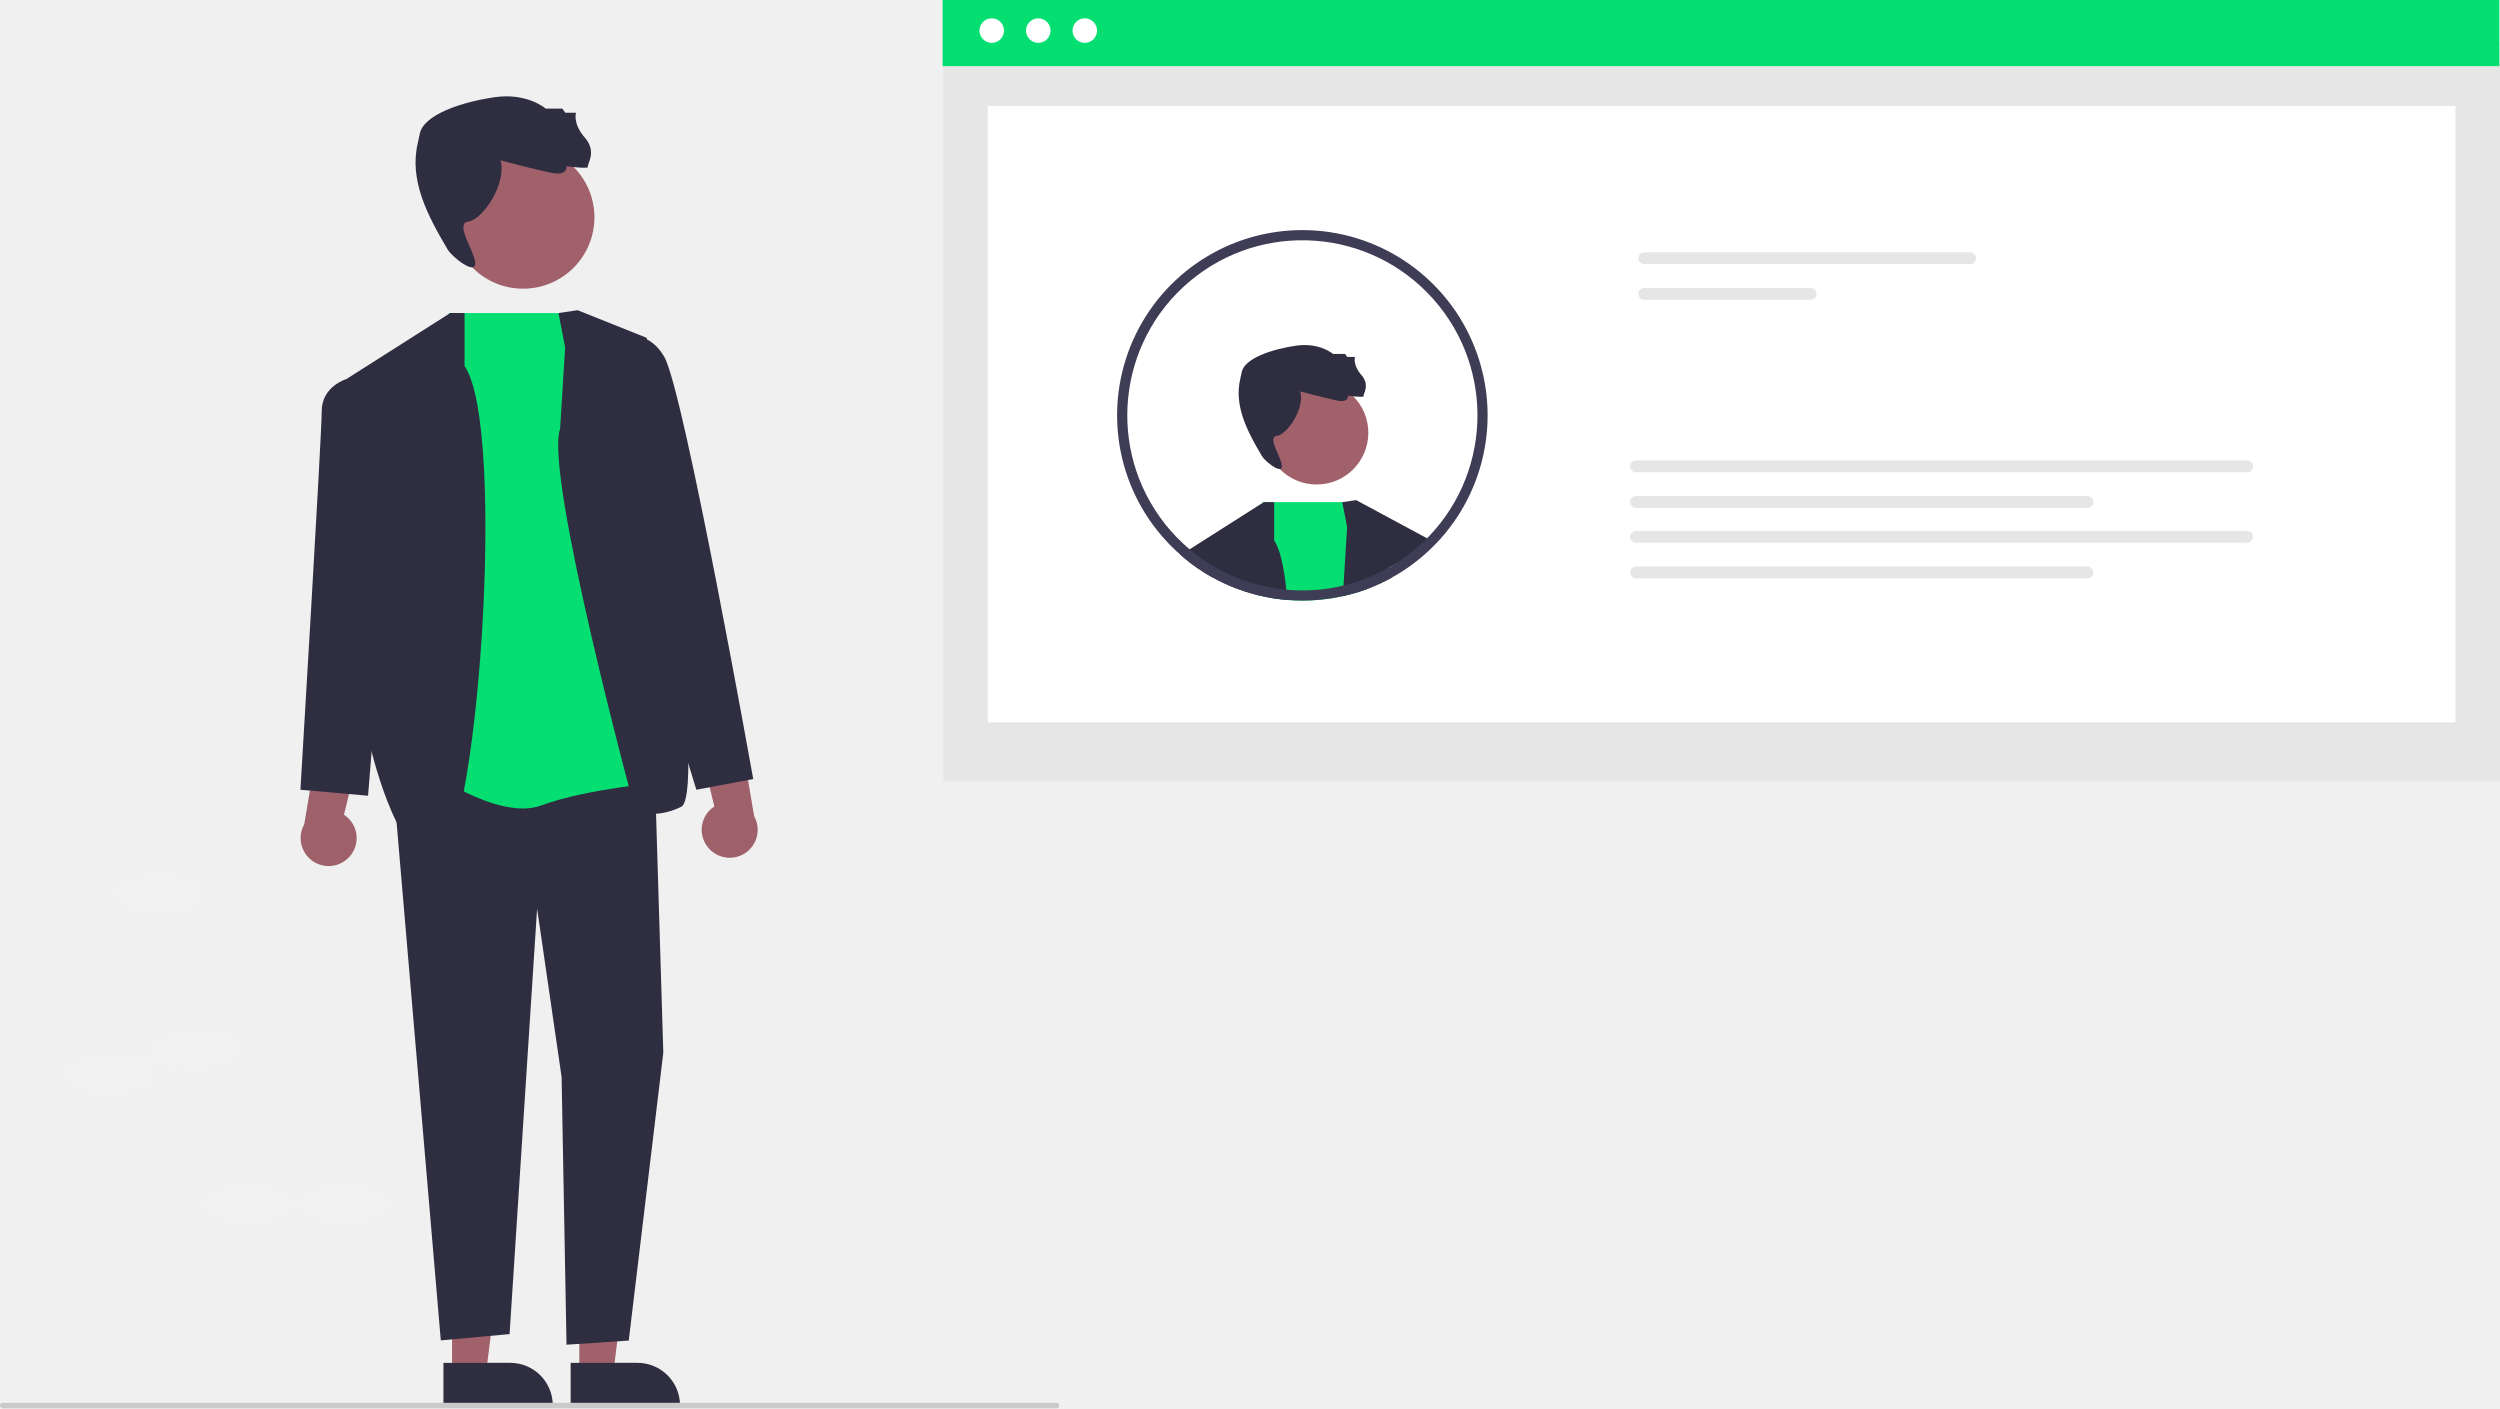
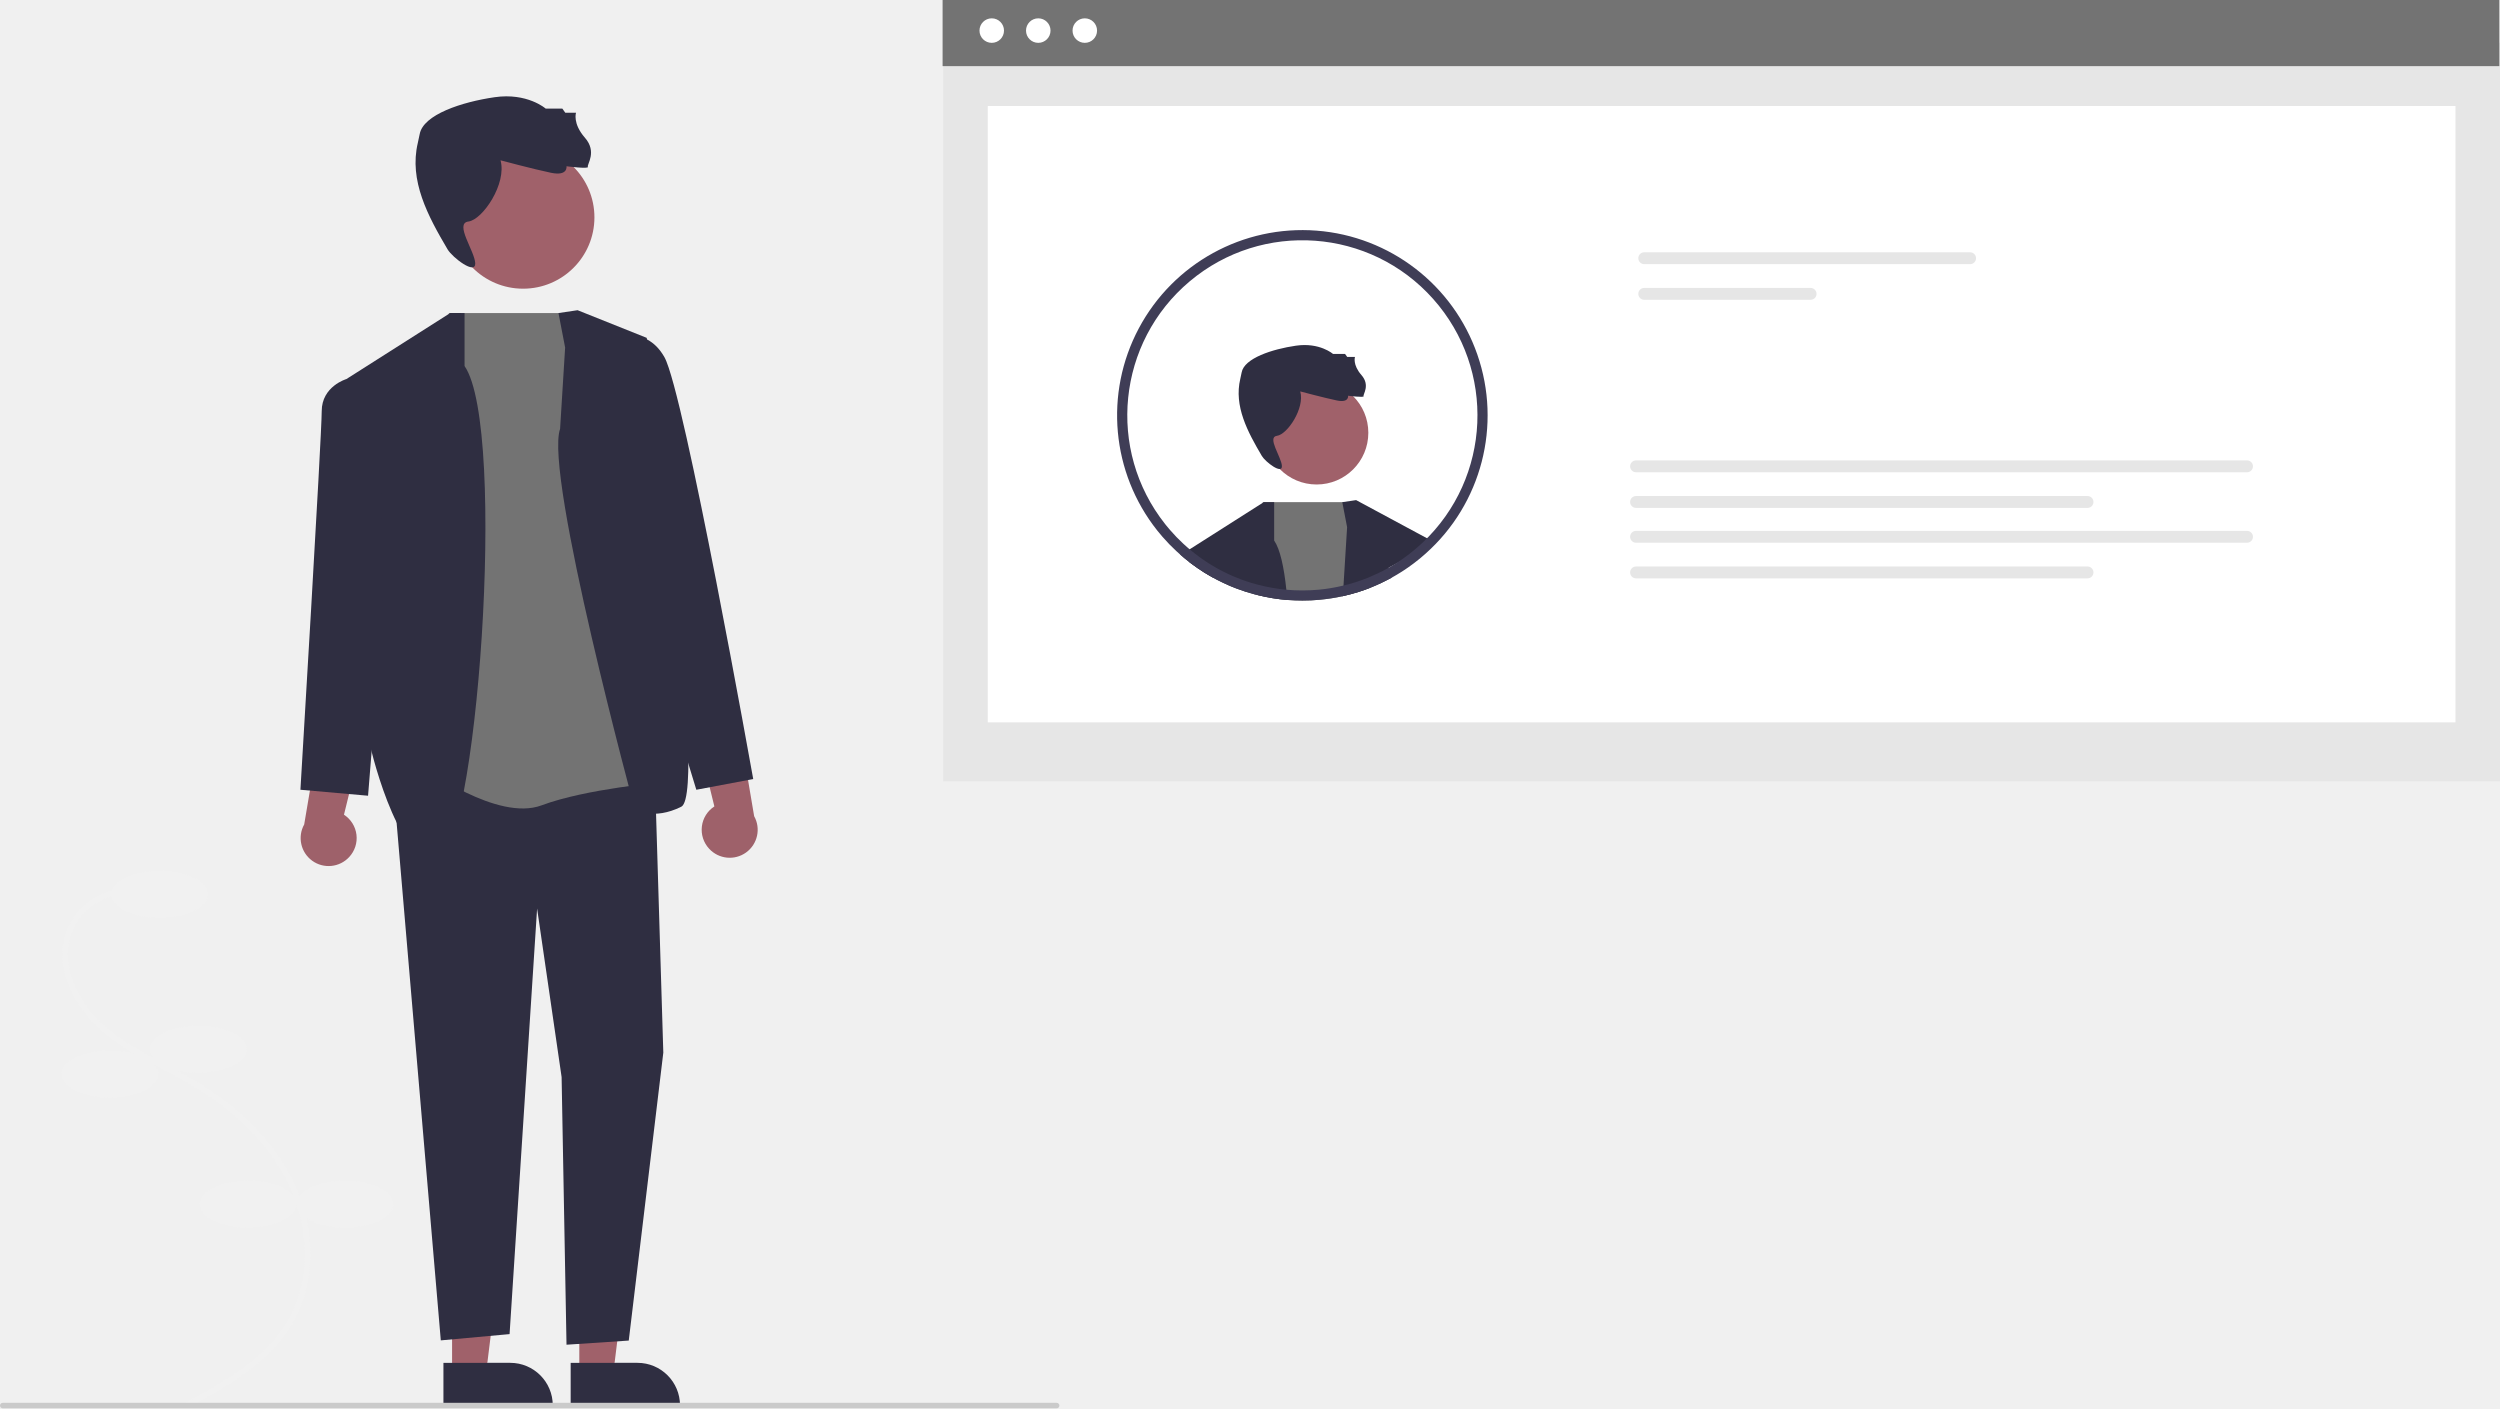
<svg xmlns="http://www.w3.org/2000/svg" width="903.807" height="509.145" viewBox="0 0 903.807 509.145" role="img" artist="Katerina Limpitsouni" source="https://undraw.co/">
  <path d="M216.096,704.318l-.951-1.759c12.753-6.897,28.626-15.481,36.916-29.567,8.172-13.886,8.356-32.743.479-49.211-6.704-14.016-19.018-26.572-35.611-36.313-3.273-1.921-6.709-3.742-10.031-5.503-8.031-4.256-16.336-8.658-23.184-14.903-9.432-8.601-16.568-23.035-11.249-35.891a23.856,23.856,0,0,1,20.677-14.467l.113,1.997a21.861,21.861,0,0,0-18.948,13.248c-4.943,11.947,1.839,25.505,10.754,33.636,6.661,6.074,14.852,10.415,22.773,14.613,3.342,1.771,6.797,3.603,10.108,5.546,16.938,9.943,29.526,22.798,36.403,37.174,8.16,17.061,7.946,36.637-.559,51.089C245.211,688.572,229.068,697.303,216.096,704.318Z" transform="translate(-148.0965 -195.4274)" fill="#f1f1f1" />
  <ellipse cx="57.72" cy="323.317" rx="17.5" ry="8.5" fill="#f1f1f1" />
  <ellipse cx="71.72" cy="379.317" rx="17.5" ry="8.5" fill="#f1f1f1" />
  <ellipse cx="39.72" cy="388.317" rx="17.5" ry="8.5" fill="#f1f1f1" />
  <ellipse cx="89.72" cy="435.317" rx="17.5" ry="8.5" fill="#f1f1f1" />
  <ellipse cx="124.72" cy="435.317" rx="17.5" ry="8.5" fill="#f1f1f1" />
  <rect id="bc1144e2-c94b-4f66-aa77-0b454dfd4174" data-name="Rectangle 62" x="341.011" y="15.429" width="562.796" height="267.056" fill="#e6e6e6" />
  <rect id="ad6bb9d5-2e55-4525-b077-6ac2d5f26b45" data-name="Rectangle 75" x="357.104" y="38.33" width="530.61" height="222.814" fill="#fff" />
-   <rect id="a1fdfaec-ef9f-458a-9330-7bb8c38fec43" data-name="Rectangle 80" x="340.771" width="562.796" height="23.909" fill="#05df72" />
+   <rect id="a1fdfaec-ef9f-458a-9330-7bb8c38fec43" data-name="Rectangle 80" x="340.771" width="562.796" height="23.909" fill="#737373" />
  <circle id="ac9f2818-2064-46b1-8104-b7d94390836e" data-name="Ellipse 90" cx="358.539" cy="11.059" r="4.431" fill="#fff" />
  <circle id="bd067119-2054-4d5f-9303-2e8fa40cc410" data-name="Ellipse 91" cx="375.359" cy="11.059" r="4.431" fill="#fff" />
  <circle id="ee5e9ca0-6fca-449b-8f84-cf683813bd65" data-name="Ellipse 92" cx="392.18" cy="11.059" r="4.431" fill="#fff" />
  <path id="acae6c4c-8028-4596-98db-d9926d2ed09f-234" data-name="Path 142" d="M742.529,286.635a2.147,2.147,0,0,0,0,4.294H860.333a2.147,2.147,0,0,0,0-4.294Z" transform="translate(-148.0965 -195.4274)" fill="#e6e6e6" />
  <path id="a061bcdc-636b-4d12-a036-d7339f47b36a-235" data-name="Path 143" d="M742.529,299.518a2.147,2.147,0,0,0,0,4.294H802.67a2.147,2.147,0,0,0,0-4.294Z" transform="translate(-148.0965 -195.4274)" fill="#e6e6e6" />
  <path id="e4e4593e-e83d-4128-8cd7-f0323b36c2f2-236" data-name="Path 142" d="M739.564,361.871a2.147,2.147,0,0,0,0,4.294H960.447a2.147,2.147,0,0,0,0-4.294Z" transform="translate(-148.0965 -195.4274)" fill="#e6e6e6" />
  <path id="bf45783c-1d79-4b4f-82bb-39fc8a52f7aa-237" data-name="Path 143" d="M739.564,374.754a2.147,2.147,0,0,0,0,4.294H902.785a2.147,2.147,0,0,0,0-4.294Z" transform="translate(-148.0965 -195.4274)" fill="#e6e6e6" />
  <path id="b544fc92-6fc6-4255-93fb-dee32d880d89-238" data-name="Path 142" d="M739.564,387.345a2.147,2.147,0,0,0,0,4.294H960.447a2.147,2.147,0,0,0,0-4.294Z" transform="translate(-148.0965 -195.4274)" fill="#e6e6e6" />
  <path id="e14bb681-aaa1-4454-9da9-28d0809a146c-239" data-name="Path 143" d="M739.564,400.227a2.147,2.147,0,0,0,0,4.294H902.785a2.147,2.147,0,0,0,0-4.294Z" transform="translate(-148.0965 -195.4274)" fill="#e6e6e6" />
  <circle cx="475.989" cy="156.462" r="18.694" fill="#a0616a" />
  <path d="M618.165,336.934s8.724,2.337,13.242,3.272,4.05-1.714,4.05-1.714,5.92.779,5.608.156,2.493-3.895-.779-7.633-2.337-6.543-2.337-6.543h-2.804l-.779-1.091h-4.362s-4.823-4.229-13.391-2.983-18.701,4.54-19.636,9.681c-.127.697-.294,1.472-.488,2.29-2.343,9.891,2.635,19.146,7.799,27.903,1.269,2.152,7.407,6.844,7.25,3.625s-5.525-10.45-1.786-10.917S619.879,343.01,618.165,336.934Z" transform="translate(-148.0965 -195.4274)" fill="#2f2e41" />
-   <path d="M613.48,412.325a65.38,65.38,0,0,1-10.699-1.758l.197-3.728L604.615,377.197l.015-.227h32.931l5.168,27.293.697,3.683c-1.364.53-2.743,1.031-4.152,1.47-.016,0-.016.015-.03.015-1.955.606-3.94,1.137-5.941,1.576a68.558,68.558,0,0,1-8.062,1.243,62.045,62.045,0,0,1-6.304.303C617.117,412.552,615.284,412.477,613.48,412.325Z" transform="translate(-148.0965 -195.4274)" fill="#05df72" />
+   <path d="M613.48,412.325a65.38,65.38,0,0,1-10.699-1.758l.197-3.728L604.615,377.197l.015-.227h32.931l5.168,27.293.697,3.683c-1.364.53-2.743,1.031-4.152,1.47-.016,0-.016.015-.03.015-1.955.606-3.94,1.137-5.941,1.576a68.558,68.558,0,0,1-8.062,1.243,62.045,62.045,0,0,1-6.304.303C617.117,412.552,615.284,412.477,613.48,412.325Z" transform="translate(-148.0965 -195.4274)" fill="#737373" />
  <path d="M592.309,407.051c-1.364-.591-2.682-1.228-3.985-1.894l-.561-.288c-.379-.197-.773-.409-1.151-.621q-.774-.432-1.501-.864c-.47-.273-.955-.561-1.424-.849-.03-.015-.045-.03-.075-.03-1.637-1.046-3.243-2.122-4.789-3.288q-.386-.296-.773-.591l-.272-4.364.394-.243L604.615,377.197l.363-.227.03-.015,3.728.015v13.882c2.107,3.046,3.531,9.426,4.41,17.776.121,1.197.227,2.425.334,3.698a65.38,65.38,0,0,1-10.699-1.758c-.379-.076-.743-.167-1.122-.273a62.702,62.702,0,0,1-6.516-2.091c-.652-.243-1.288-.5-1.925-.758l-.061-.03C592.885,407.294,592.582,407.173,592.309,407.051Z" transform="translate(-148.0965 -195.4274)" fill="#2f2e41" />
  <path d="M586.612,404.248q-.774-.432-1.501-.864c-.47-.273-.955-.561-1.424-.849-.03-.015-.045-.03-.075-.03-1.637-1.046-3.243-2.122-4.789-3.288q-.386-.296-.773-.591c-.121-.106-.242-.197-.379-.303-.969-.743-1.909-1.515-2.819-2.334-.045-.03-.075-.076-.121-.106a10.422,10.422,0,0,1,3.046-1.622l1.076.318,7.668,2.303.045,3.107Z" transform="translate(-148.0965 -195.4274)" fill="#2f2e41" />
  <path d="M651.184,404.293c-.455.242-.909.485-1.364.712-.107.061-.197.106-.288.152-.607.303-1.197.606-1.803.894-.016.015-.046.015-.046.03-.03.015-.075.03-.106.045-1.364.652-2.743,1.258-4.153,1.818-1.364.53-2.743,1.031-4.152,1.47-.016,0-.016.015-.03.015-1.955.606-3.94,1.137-5.941,1.576a12.506,12.506,0,0,1,.485-3.683l.015-.212,1.304-21.095-1.743-9.047,5.001-.743L665.869,391.033s-3.031,3.031-15.473,9.487C649.296,401.091,650.911,402.99,651.184,404.293Z" transform="translate(-148.0965 -195.4274)" fill="#2f2e41" />
  <path d="M624.907,408.612c-1.971.182-3.971.273-5.971.273-1.94,0-3.865-.076-5.789-.258.121,1.197.227,2.425.334,3.698,1.803.152,3.637.227,5.456.227a62.045,62.045,0,0,0,6.304-.303,68.558,68.558,0,0,0,8.062-1.243,12.506,12.506,0,0,1,.485-3.683l.015-.212A62.996,62.996,0,0,1,624.907,408.612Zm57.268-85.047A66.972,66.972,0,1,0,566.441,387.184c.606.758,1.228,1.515,1.864,2.243.061.061.091.106.136.152a63.821,63.821,0,0,0,4.986,5.137c.425.394.864.788,1.303,1.167.046.03.076.076.121.106.909.818,1.849,1.591,2.819,2.334.137.106.258.197.379.303q.387.296.773.591c1.546,1.167,3.152,2.243,4.789,3.288.03,0,.045.015.075.03.47.288.955.576,1.424.849q.728.432,1.501.864c.379.212.773.424,1.151.621l.561.288c1.303.667,2.622,1.303,3.985,1.894.273.121.576.242.849.364l.061.03c.636.258,1.273.515,1.925.758a62.702,62.702,0,0,0,6.516,2.091c.379.106.743.197,1.122.273a65.38,65.38,0,0,0,10.699,1.758c1.803.152,3.637.227,5.456.227a62.045,62.045,0,0,0,6.304-.303,68.558,68.558,0,0,0,8.062-1.243c2.001-.439,3.986-.97,5.941-1.576.015,0,.015-.015.03-.015,1.409-.439,2.788-.94,4.152-1.47,1.41-.561,2.789-1.167,4.153-1.818.03-.015.075-.03.106-.045,0-.015.03-.015.046-.03.606-.288,1.197-.591,1.803-.894.091-.046.181-.091.288-.152.454-.227.909-.47,1.364-.712.03-.015.045-.03.075-.045,1.197-.667,2.38-1.364,3.547-2.106.318-.197.636-.394.955-.621.47-.288.924-.606,1.364-.924.591-.409,1.182-.833,1.758-1.273a4.679,4.679,0,0,0,.545-.409c1.41-1.061,2.773-2.182,4.076-3.364a66.914,66.914,0,0,0,18.67-71.984Zm-19.807,68.074a64.792,64.792,0,0,1-5.152,4.364c-.394.303-.804.606-1.212.879-.394.303-.788.591-1.197.864-.349.243-.697.485-1.061.712-.03.03-.075.045-.106.076-.258.182-.531.349-.788.515-.804.5-1.637,1-2.455,1.47-.197.106-.379.227-.576.333-.107.061-.212.121-.334.182-.454.258-.909.485-1.364.727-.061.045-.136.061-.197.106a.112.112,0,0,0-.061.03c-.318.167-.636.318-.955.47-.273.136-.531.273-.804.394-1.106.53-2.243,1.03-3.379,1.5-1.197.485-2.409.924-3.637,1.334-.303.106-.622.227-.94.318-1.44.455-2.879.864-4.349,1.197a62.996,62.996,0,0,1-8.895,1.5c-1.971.182-3.971.273-5.971.273-1.94,0-3.865-.076-5.789-.258a62.373,62.373,0,0,1-10.169-1.788c-.121-.03-.258-.061-.379-.091a58.111,58.111,0,0,1-8.017-2.728c-.136-.061-.288-.106-.409-.167-.152-.061-.288-.106-.409-.167-.152-.061-.288-.121-.424-.182-1.137-.5-2.243-1.046-3.349-1.606l-.516-.273c-.985-.515-1.955-1.046-2.91-1.637-.333-.182-.682-.394-1.015-.606-.379-.227-.758-.47-1.122-.712q-.135-.091-.272-.182c-.849-.576-1.712-1.152-2.531-1.773-.576-.424-1.137-.833-1.697-1.273-.364-.273-.727-.561-1.076-.864-.227-.167-.454-.364-.682-.561-.303-.258-.606-.515-.909-.788-.47-.379-.909-.803-1.334-1.197a60.229,60.229,0,0,1-4.834-5.001c-.515-.576-1-1.152-1.47-1.758a3.647,3.647,0,0,1-.303-.379,63.298,63.298,0,1,1,93.048,6.744Z" transform="translate(-148.0965 -195.4274)" fill="#3f3d56" />
  <polygon points="163.436 496.698 175.696 496.697 181.528 449.409 163.434 449.41 163.436 496.698" fill="#a0616a" />
  <path d="M308.406,688.123l24.144-.001h.001A15.387,15.387,0,0,1,347.937,703.508v.5l-39.531.001Z" transform="translate(-148.0965 -195.4274)" fill="#2f2e41" />
  <polygon points="209.436 496.698 221.696 496.697 227.528 449.409 209.434 449.41 209.436 496.698" fill="#a0616a" />
  <path d="M354.406,688.123l24.144-.001h.001A15.387,15.387,0,0,1,393.937,703.508v.5l-39.531.001Z" transform="translate(-148.0965 -195.4274)" fill="#2f2e41" />
  <path d="M274.333,505.267a10.056,10.056,0,0,0-1.883-15.304l8.518-34.705-17.492,6.233-5.407,32.001a10.11,10.11,0,0,0,16.265,11.775Z" transform="translate(-148.0965 -195.4274)" fill="#9e616a" />
  <path d="M404.474,502.267a10.056,10.056,0,0,1,1.883-15.304L397.839,452.259l17.492,6.233,5.407,32.001a10.11,10.11,0,0,1-16.265,11.775Z" transform="translate(-148.0965 -195.4274)" fill="#9e616a" />
  <polygon points="142.367 285.513 159.36 484.578 184.224 482.311 194.175 328.461 203.033 389.379 204.807 486.145 227.307 484.645 239.801 380.545 236.736 279.728 151.319 271.078 142.367 285.513" fill="#2f2e41" />
  <circle cx="189.112" cy="78.582" r="25.786" fill="#a0616a" />
  <path d="M329.043,253.381s12.033,3.223,18.265,4.513,5.587-2.364,5.587-2.364,8.165,1.074,7.736.215,3.438-5.372-1.074-10.529-3.223-9.025-3.223-9.025h-3.868l-1.074-1.504H345.374s-6.652-5.833-18.471-4.114-25.795,6.263-27.084,13.354c-.175.962-.405,2.03-.672,3.159-3.232,13.644,3.635,26.409,10.757,38.487,1.75,2.968,10.217,9.441,10,5s-7.621-14.414-2.464-15.059S331.407,261.762,329.043,253.381Z" transform="translate(-148.0965 -195.4274)" fill="#2f2e41" />
-   <path d="M310.376,308.604h45.412l32.11,169.575s-27.994,2.394-43.994,8.394-42.598-13.706-42.598-13.706Z" transform="translate(-148.0965 -195.4274)" fill="#05df72" />
+   <path d="M310.376,308.604h45.412l32.11,169.575s-27.994,2.394-43.994,8.394-42.598-13.706-42.598-13.706Z" transform="translate(-148.0965 -195.4274)" fill="#737373" />
  <path d="M316.045,327.754V308.604l-5.142-.031-37.567,23.885,8.152,130.863s9.648,43.658,24.282,43.205S331.687,350.435,316.045,327.754Z" transform="translate(-148.0965 -195.4274)" fill="#2f2e41" />
  <path d="M285.404,336.073l-12.067-3.615s-8.933,2.615-8.933,11.615-7.697,136.868-7.697,136.868l24.451,2.161,5.246-65.029Z" transform="translate(-148.0965 -195.4274)" fill="#2f2e41" />
  <path d="M352.404,321.073l-2.405-12.469,6.905-1.031,25,10s22.5,164.5,12.5,169.5-16.752,1.126-16.752,1.126S344.76,366.873,350.582,350.473Z" transform="translate(-148.0965 -195.4274)" fill="#2f2e41" />
  <path d="M364.404,320.073l4.267-1.857s12.523-6.206,19.628,6.326,32.105,152.531,32.105,152.531l-20.57,3.868-15.379-50.384Z" transform="translate(-148.0965 -195.4274)" fill="#2f2e41" />
  <path d="M530.096,704.573h-381a1,1,0,1,1,0-2h381a1,1,0,0,1,0,2Z" transform="translate(-148.0965 -195.4274)" fill="#cacaca" />
</svg>
